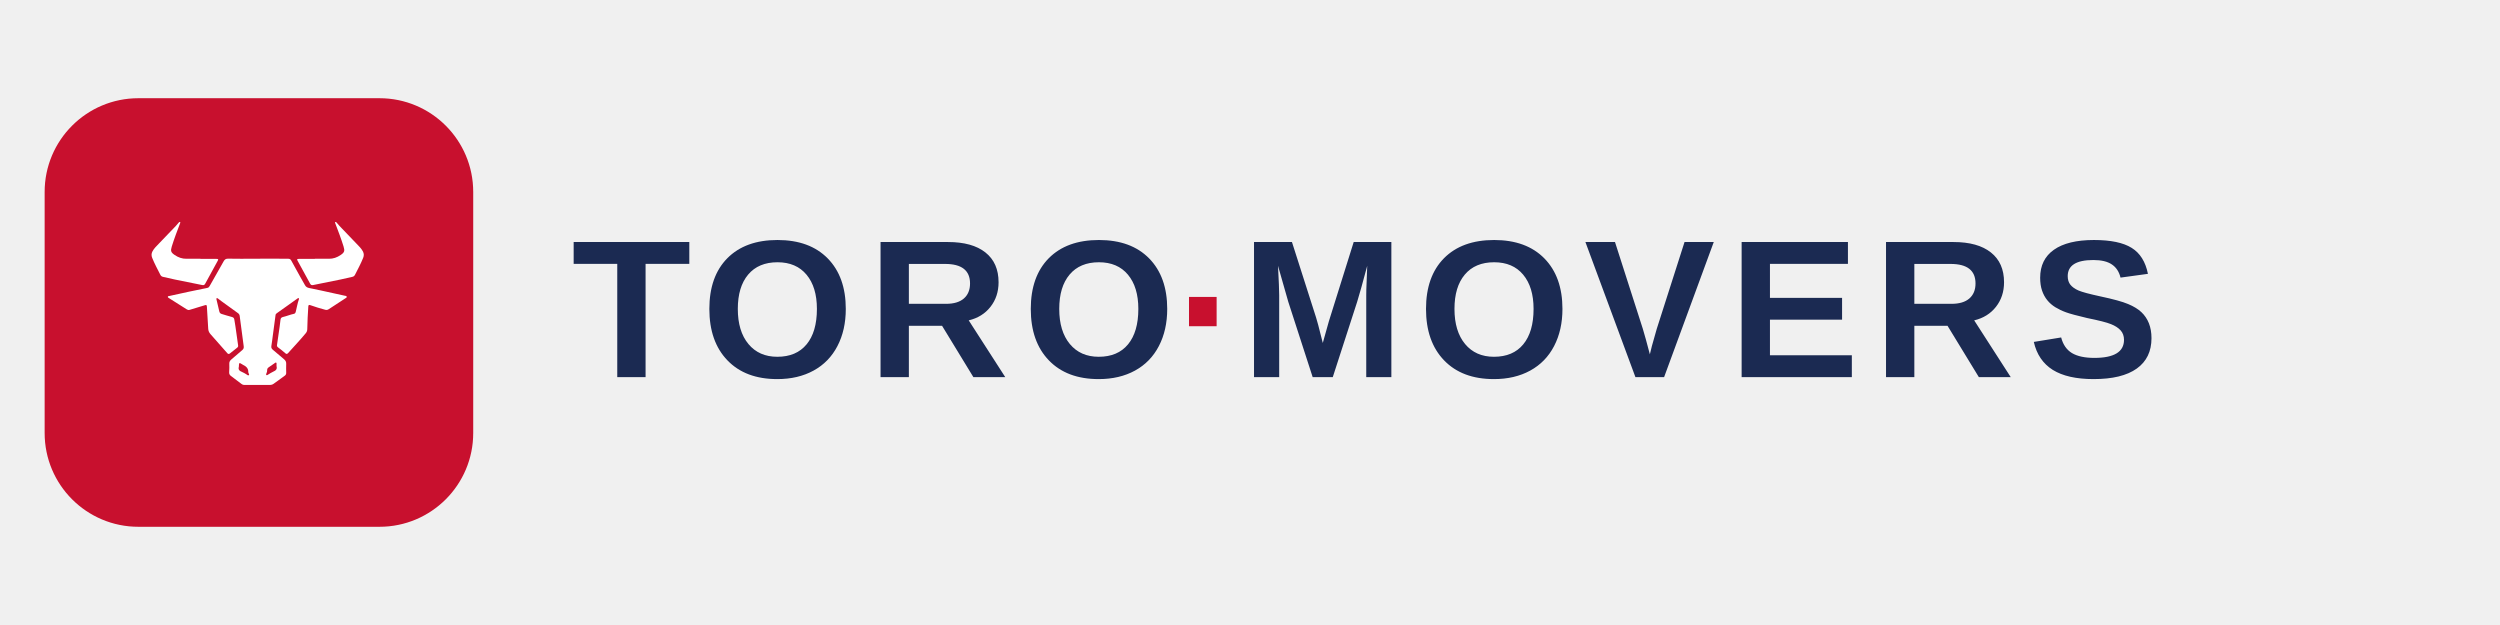
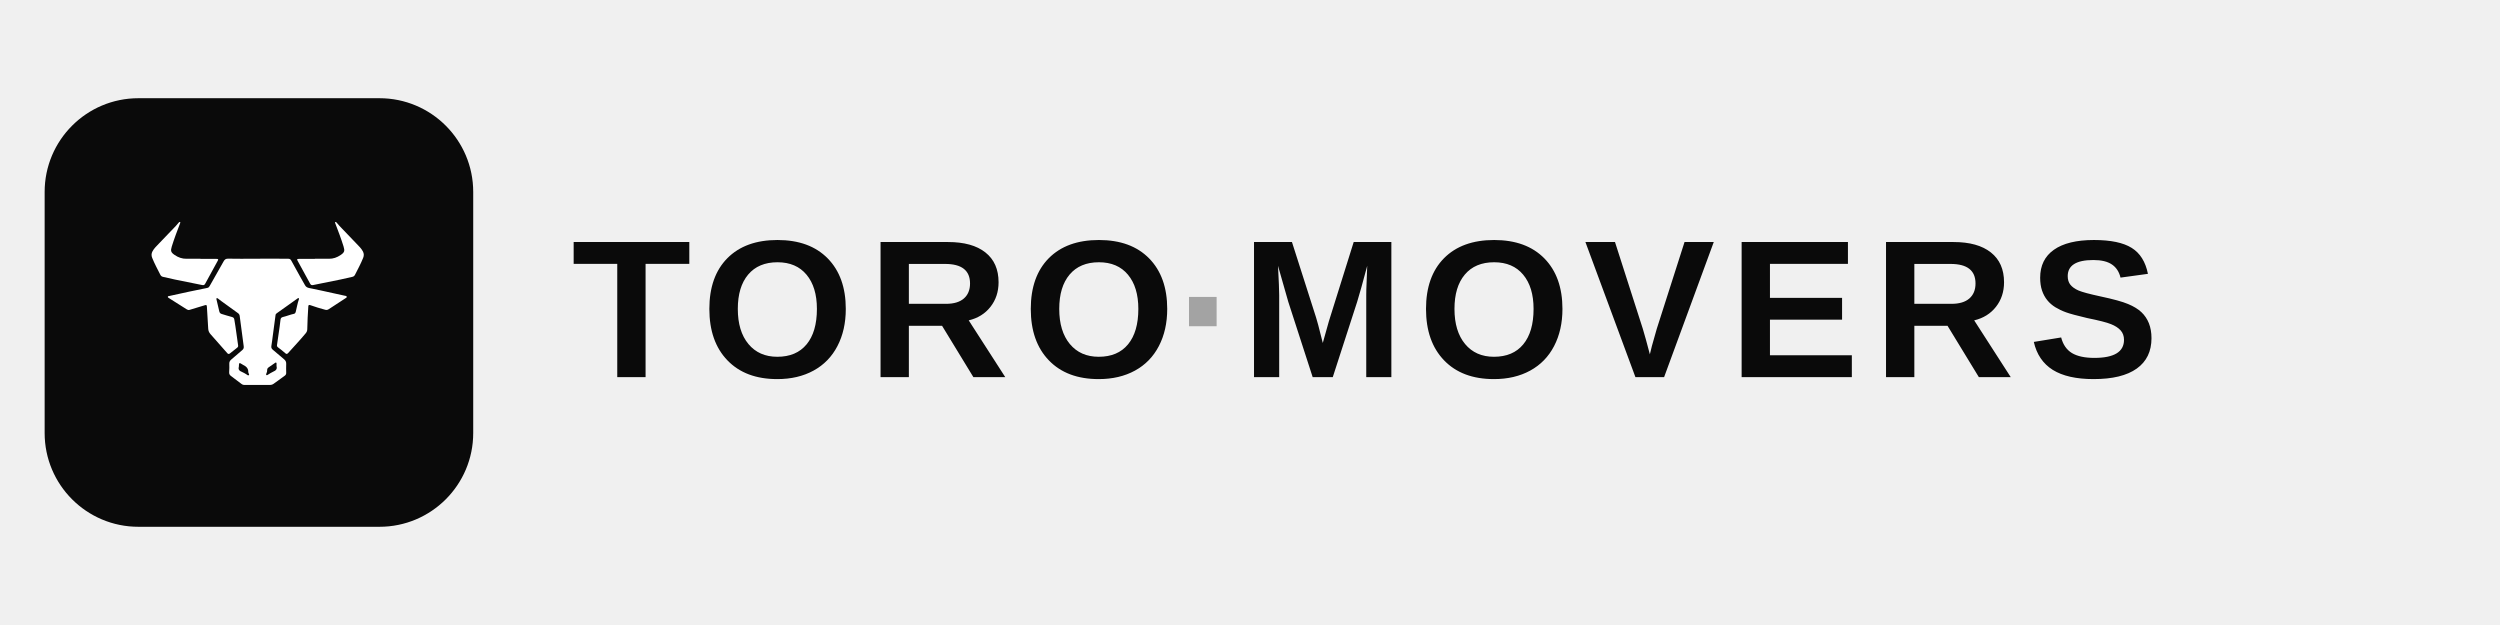
<svg xmlns="http://www.w3.org/2000/svg" viewBox="0 0 560 140">
-   <rect x="10" y="22" width="96" height="96" rx="21" fill="#C8102E" />
+   <rect x="10" y="22" width="96" height="96" rx="21" fill="#0A0A0A" />
  <svg x="27" y="44" width="62" height="49" viewBox="0 0 1142.01 893.65" fill="#FFFFFF">
    <style type="text/css">
	.st0{fill:none;}
- 	.st1{fill:#C8102E;}
+ 	.st1{fill:#E5E5E5;}
</style>
    <g>
      <path class="st0" d="M527.06,720.32c0.55-15.1-8.48-23.38-20.75-29.4c-0.94-0.46-1.84-1.02-2.73-1.58   c-14.65-9.28-14.65-9.28-15.45,9.49c-3.4,10.19,1.95,16.8,13.12,20.96c6.57,2.45,12.45,6.75,18.66,10.19   c2.9,1.6,5.9,5.46,9.05,3.31c3.79-2.58-0.24-6.07-0.97-9.16C527.69,722.86,527.02,721.58,527.06,720.32z" />
      <path class="st0" d="M605.08,710.94c0.11,5.36-0.76,10.37-3.37,15.14c-1.12,2.04-1.89,4.76,0.34,6.51c1.98,1.56,3.9-0.21,5.69-1.26   c7.46-4.37,14.57-9.56,22.47-12.88c10.63-4.48,16.9-10.45,13.44-22.75c0-2.88,0.04-5.76-0.01-8.64c-0.04-2.03,0.68-4.47-1.55-5.71   c-2.25-1.26-3.91,0.64-5.59,1.79c-8.2,5.64-16.41,11.28-24.56,17C608.19,702.76,604.97,705.92,605.08,710.94z" />
      <path d="M925.73,405.33c-16.43-3.68-32.88-7.26-49.33-10.84c-32.66-7.11-65.26-14.58-98.06-21c-8.13-1.59-13.45-4.87-17.29-11.76   c-6.79-12.17-13.86-24.18-20.63-36.36c-12.02-21.61-23.88-43.3-35.86-64.93c-2.52-4.56-5.64-7.65-11.7-7.69   c-47.13-0.36-94.26-0.97-148.67-0.1c-28.54,0-64.37,0.48-100.17-0.32c-9.61-0.21-14.33,3.33-18.59,10.95   c-19,33.98-38.35,67.77-57.56,101.64c-2.13,3.76-4.56,6.97-9.23,7.92c-25.53,5.2-51.06,10.37-76.54,15.8   c-27.02,5.76-53.99,11.77-80.96,17.72c-2.22,0.49-5.37,0.25-5.99,2.96c-0.6,2.63,2.08,4.11,4.01,5.34   c24.65,15.68,49.33,31.31,74.09,46.83c3.33,2.09,6.95,3.52,11.23,2.21c20.85-6.4,41.77-12.57,62.62-18.99   c7.4-2.28,8.76-1.48,9.23,6.27c1.81,29.96,3.88,59.9,5.4,89.88c0.45,8.91,3.38,16.08,9.29,22.71   c23.32,26.1,46.38,52.43,69.48,78.74c3.44,3.92,6.79,4.32,10.89,1.02c9.83-7.92,19.74-15.77,29.71-23.51   c3.21-2.5,4.68-5.27,4.03-9.49c-5.47-35.63-9.34-71.49-15.68-107c-1.1-6.18-3.99-8.8-9.89-10.36   c-14.23-3.76-28.28-8.25-42.38-12.49c-5.19-1.56-8.39-4.79-9.64-10.35c-3.69-16.43-7.7-32.78-11.59-49.16   c-0.43-1.8-1.16-3.84,0.52-5.17c2.1-1.66,4.11,0.05,5.7,1.2c4.91,3.53,9.55,7.43,14.44,10.98c22.57,16.39,45.14,32.76,67.81,49.01   c4.15,2.97,6.57,6.65,7.22,11.66c5.44,41.74,10.7,83.5,16.57,125.18c1.04,7.37-1.1,11.73-6.49,16.21   c-15.18,12.61-29.94,25.73-44.95,38.56c-5.29,4.52-8.29,9.62-8.04,17.03c0.4,11.57,0.3,23.2-0.55,34.74   c-0.53,7.24,2.03,11.97,7.55,16.07c14.79,10.98,29.49,22.09,44.08,33.32c3.35,2.58,6.87,3.66,10.95,3.65   c35.82-0.09,71.64-0.19,107.46-0.18c4.96,0,9.07-1.44,13.1-4.43c15.21-11.3,30.59-22.37,46.03-33.36   c4.25-3.03,6.27-6.63,6.17-11.93c-0.24-12.37-0.49-24.77,0.02-37.13c0.34-8.2-2.7-13.94-8.87-19.04   c-15.61-12.92-30.8-26.34-46.39-39.28c-5.23-4.34-7.12-8.95-5.92-15.81c2.35-13.48,3.85-27.1,5.66-40.67   c3.87-28.95,7.71-57.9,11.58-86.84c0.45-3.39,2.56-5.45,5.31-7.38c17.01-11.95,33.9-24.07,50.81-36.14   c11.35-8.1,22.65-16.26,34.03-24.32c1.66-1.17,3.57-2.8,5.71-1.21c1.45,1.07,1,2.88,0.46,4.39c-5.99,16.66-8.58,34.18-12.96,51.25   c-1.08,4.2-3.12,7.65-7.29,8.53c-15.49,3.26-30.09,9.55-45.42,13.16c-7.01,1.65-9.62,5.26-10.29,11.79   c-0.96,9.42-2.17,18.83-3.49,28.21c-3.56,25.28-7.2,50.55-10.93,75.8c-0.63,4.24,1.04,6.99,4.21,9.44   c10.21,7.87,20.62,15.5,30.12,24.27c3.76,3.47,7.18,4.13,11.33-0.52c24.38-27.28,49.66-53.77,72.97-82.01   c4.05-4.91,6.13-10.01,6.29-16.47c0.78-31.33,1.99-62.64,4.25-93.91c0.43-5.87,2.47-7.51,7.96-5.54   c20.3,7.27,40.92,13.49,61.76,19.08c5.76,1.55,10,0.67,14.7-2.43c22.85-15.07,45.83-29.95,68.77-44.89   c2.4-1.56,5.82-2.72,5.36-6.12C932.74,405.65,928.66,405.98,925.73,405.33z M528.97,733.3c-3.16,2.15-6.15-1.71-9.05-3.31   c-6.21-3.44-12.09-7.74-18.66-10.19c-11.17-4.16-16.51-10.78-13.12-20.96c0.8-18.77,0.8-18.77,15.45-9.49   c0.89,0.56,1.79,1.12,2.73,1.58c12.27,6.02,21.3,14.3,20.75,29.4c-0.05,1.26,0.63,2.54,0.93,3.82   C528.72,727.22,532.76,730.72,528.97,733.3z M636.5,683.14c1.67-1.15,3.33-3.05,5.59-1.79c2.22,1.24,1.51,3.68,1.55,5.71   c0.06,2.88,0.01,5.76,0.01,8.64c3.46,12.3-2.81,18.28-13.44,22.75c-7.9,3.32-15.02,8.51-22.47,12.88   c-1.79,1.05-3.71,2.82-5.69,1.26c-2.23-1.76-1.46-4.48-0.34-6.51c2.61-4.77,3.49-9.78,3.37-15.14c-0.11-5.02,3.12-8.18,6.86-10.81   C620.09,694.41,628.3,688.78,636.5,683.14z" />
      <path d="M336.53,361.08c6.53,1.37,9.8,0.17,13.07-5.97c16.71-31.34,33.94-62.41,51.11-93.5c3.73-6.75,3.12-8.3-4.49-8.32   c-22.12-0.07-44.23-0.02-66.35-0.02c0-0.2,0-0.4,0-0.6c-19.22,0-38.45-0.27-57.66,0.08c-18.1,0.33-34.03-5.5-48.75-15.5   c-15.84-10.76-17.64-16.92-12.02-35.15c9.93-32.23,22.08-63.64,34.05-95.12c0.71-1.87,2.42-4.14,0.02-5.65   c-2.18-1.37-4.02,0.56-5.39,2.1c-4.02,4.52-7.68,9.37-11.84,13.74c-23.45,24.56-47.03,49-70.51,73.54   c-9.63,10.07-19.94,19.6-26.4,32.27c-4.32,8.47-4.38,16.99-0.86,25.85c9.54,24,21.92,46.61,33.52,69.61   c2.44,4.85,5.75,7.75,11.15,8.91c16.45,3.54,32.77,7.68,49.25,11.07C261.78,346.08,299.22,353.28,336.53,361.08z" />
      <path d="M1000.27,222.98c-6.46-12.67-16.77-22.2-26.4-32.27c-23.48-24.54-47.06-48.97-70.51-73.54   c-4.17-4.37-7.83-9.22-11.84-13.74c-1.37-1.54-3.21-3.47-5.39-2.1c-2.4,1.51-0.7,3.77,0.02,5.65   c11.97,31.48,24.12,62.9,34.05,95.12c5.62,18.22,3.82,24.38-12.02,35.15c-14.72,10-30.65,15.83-48.75,15.5   c-19.22-0.35-38.44-0.08-57.66-0.08c0,0.2,0,0.4,0,0.6c-22.12,0-44.23-0.04-66.35,0.02c-7.61,0.02-8.21,1.57-4.49,8.32   c17.17,31.1,34.4,62.16,51.11,93.5c3.27,6.14,6.54,7.33,13.07,5.97c37.31-7.8,74.75-15,112.09-22.67   c16.48-3.39,32.8-7.53,49.25-11.07c5.4-1.16,8.71-4.07,11.15-8.91c11.6-23,23.98-45.61,33.52-69.61   C1004.65,239.96,1004.59,231.45,1000.27,222.98z" />
    </g>
  </svg>
-   <text x="128" y="72" font-family="Schibsted Grotesk, Arial, sans-serif" font-size="44" font-weight="700" letter-spacing="3" fill="#1B2A52" dominant-baseline="middle">TORO<tspan fill="#C8102E">·</tspan>MOVERS</text>
+   <text x="128" y="72" font-family="Schibsted Grotesk, Arial, sans-serif" font-size="44" font-weight="700" letter-spacing="3" fill="#0A0A0A" dominant-baseline="middle">TORO<tspan fill="#A3A3A3">·</tspan>MOVERS</text>
</svg>
